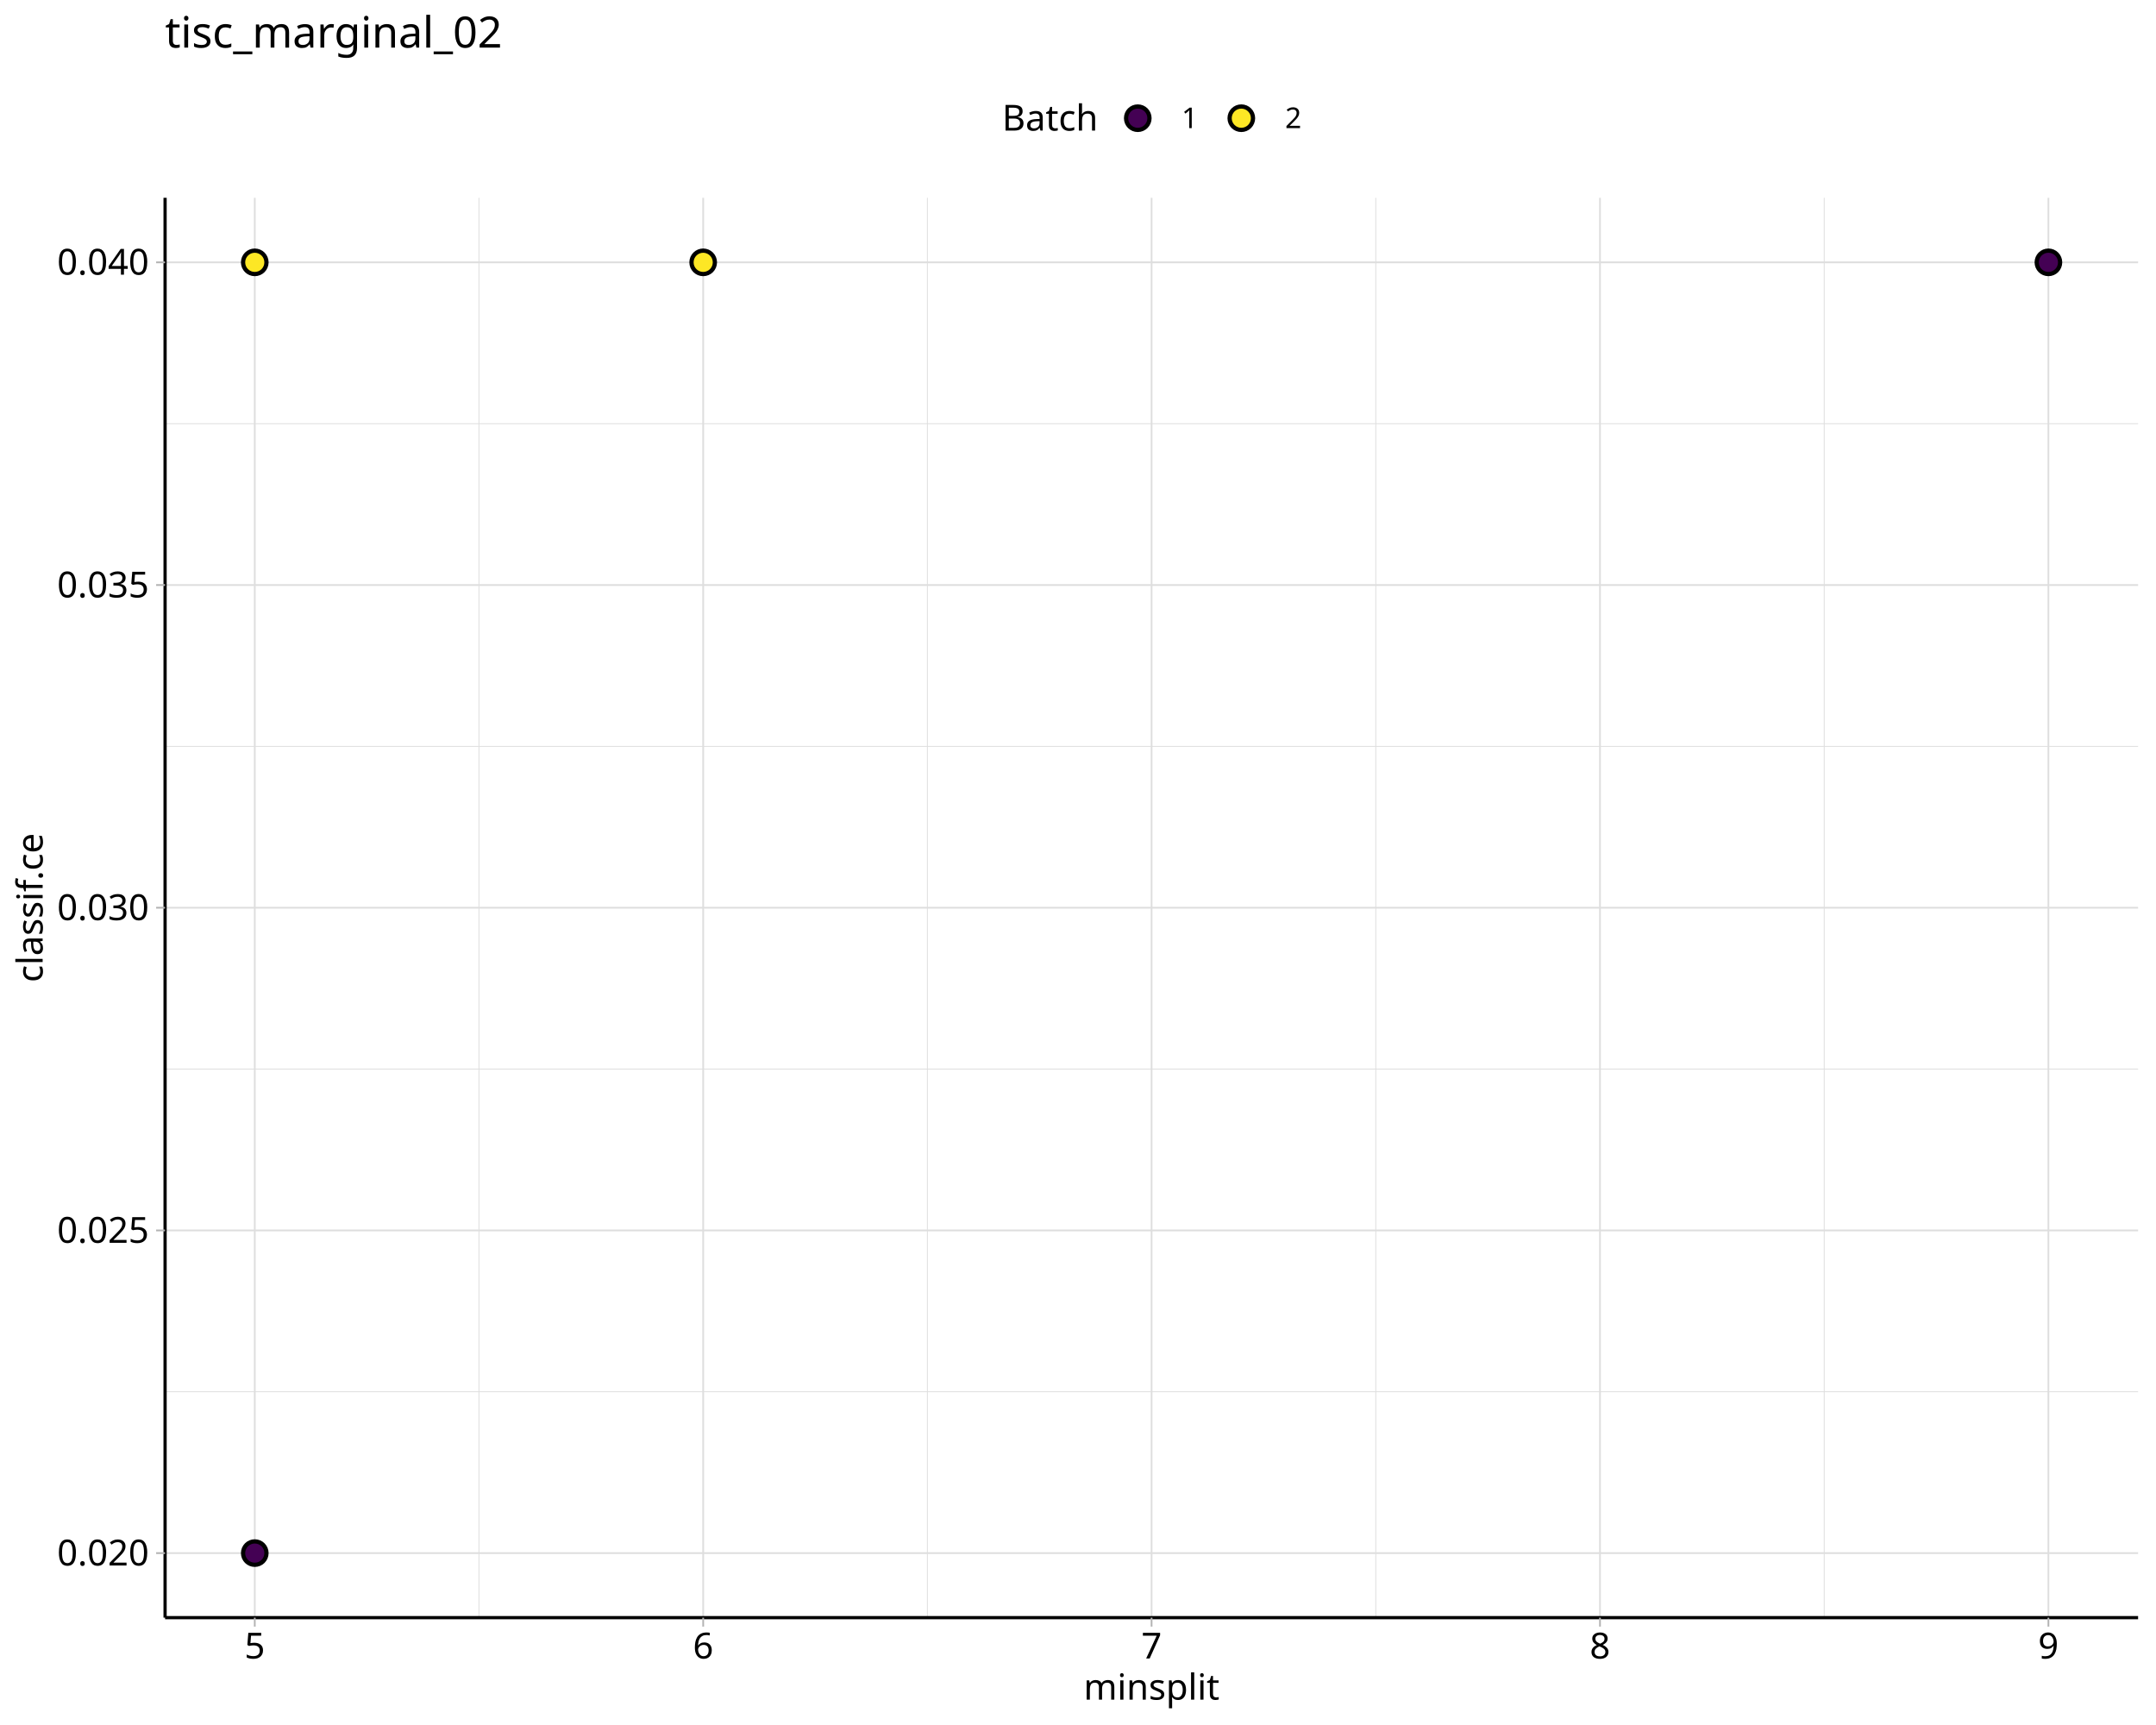
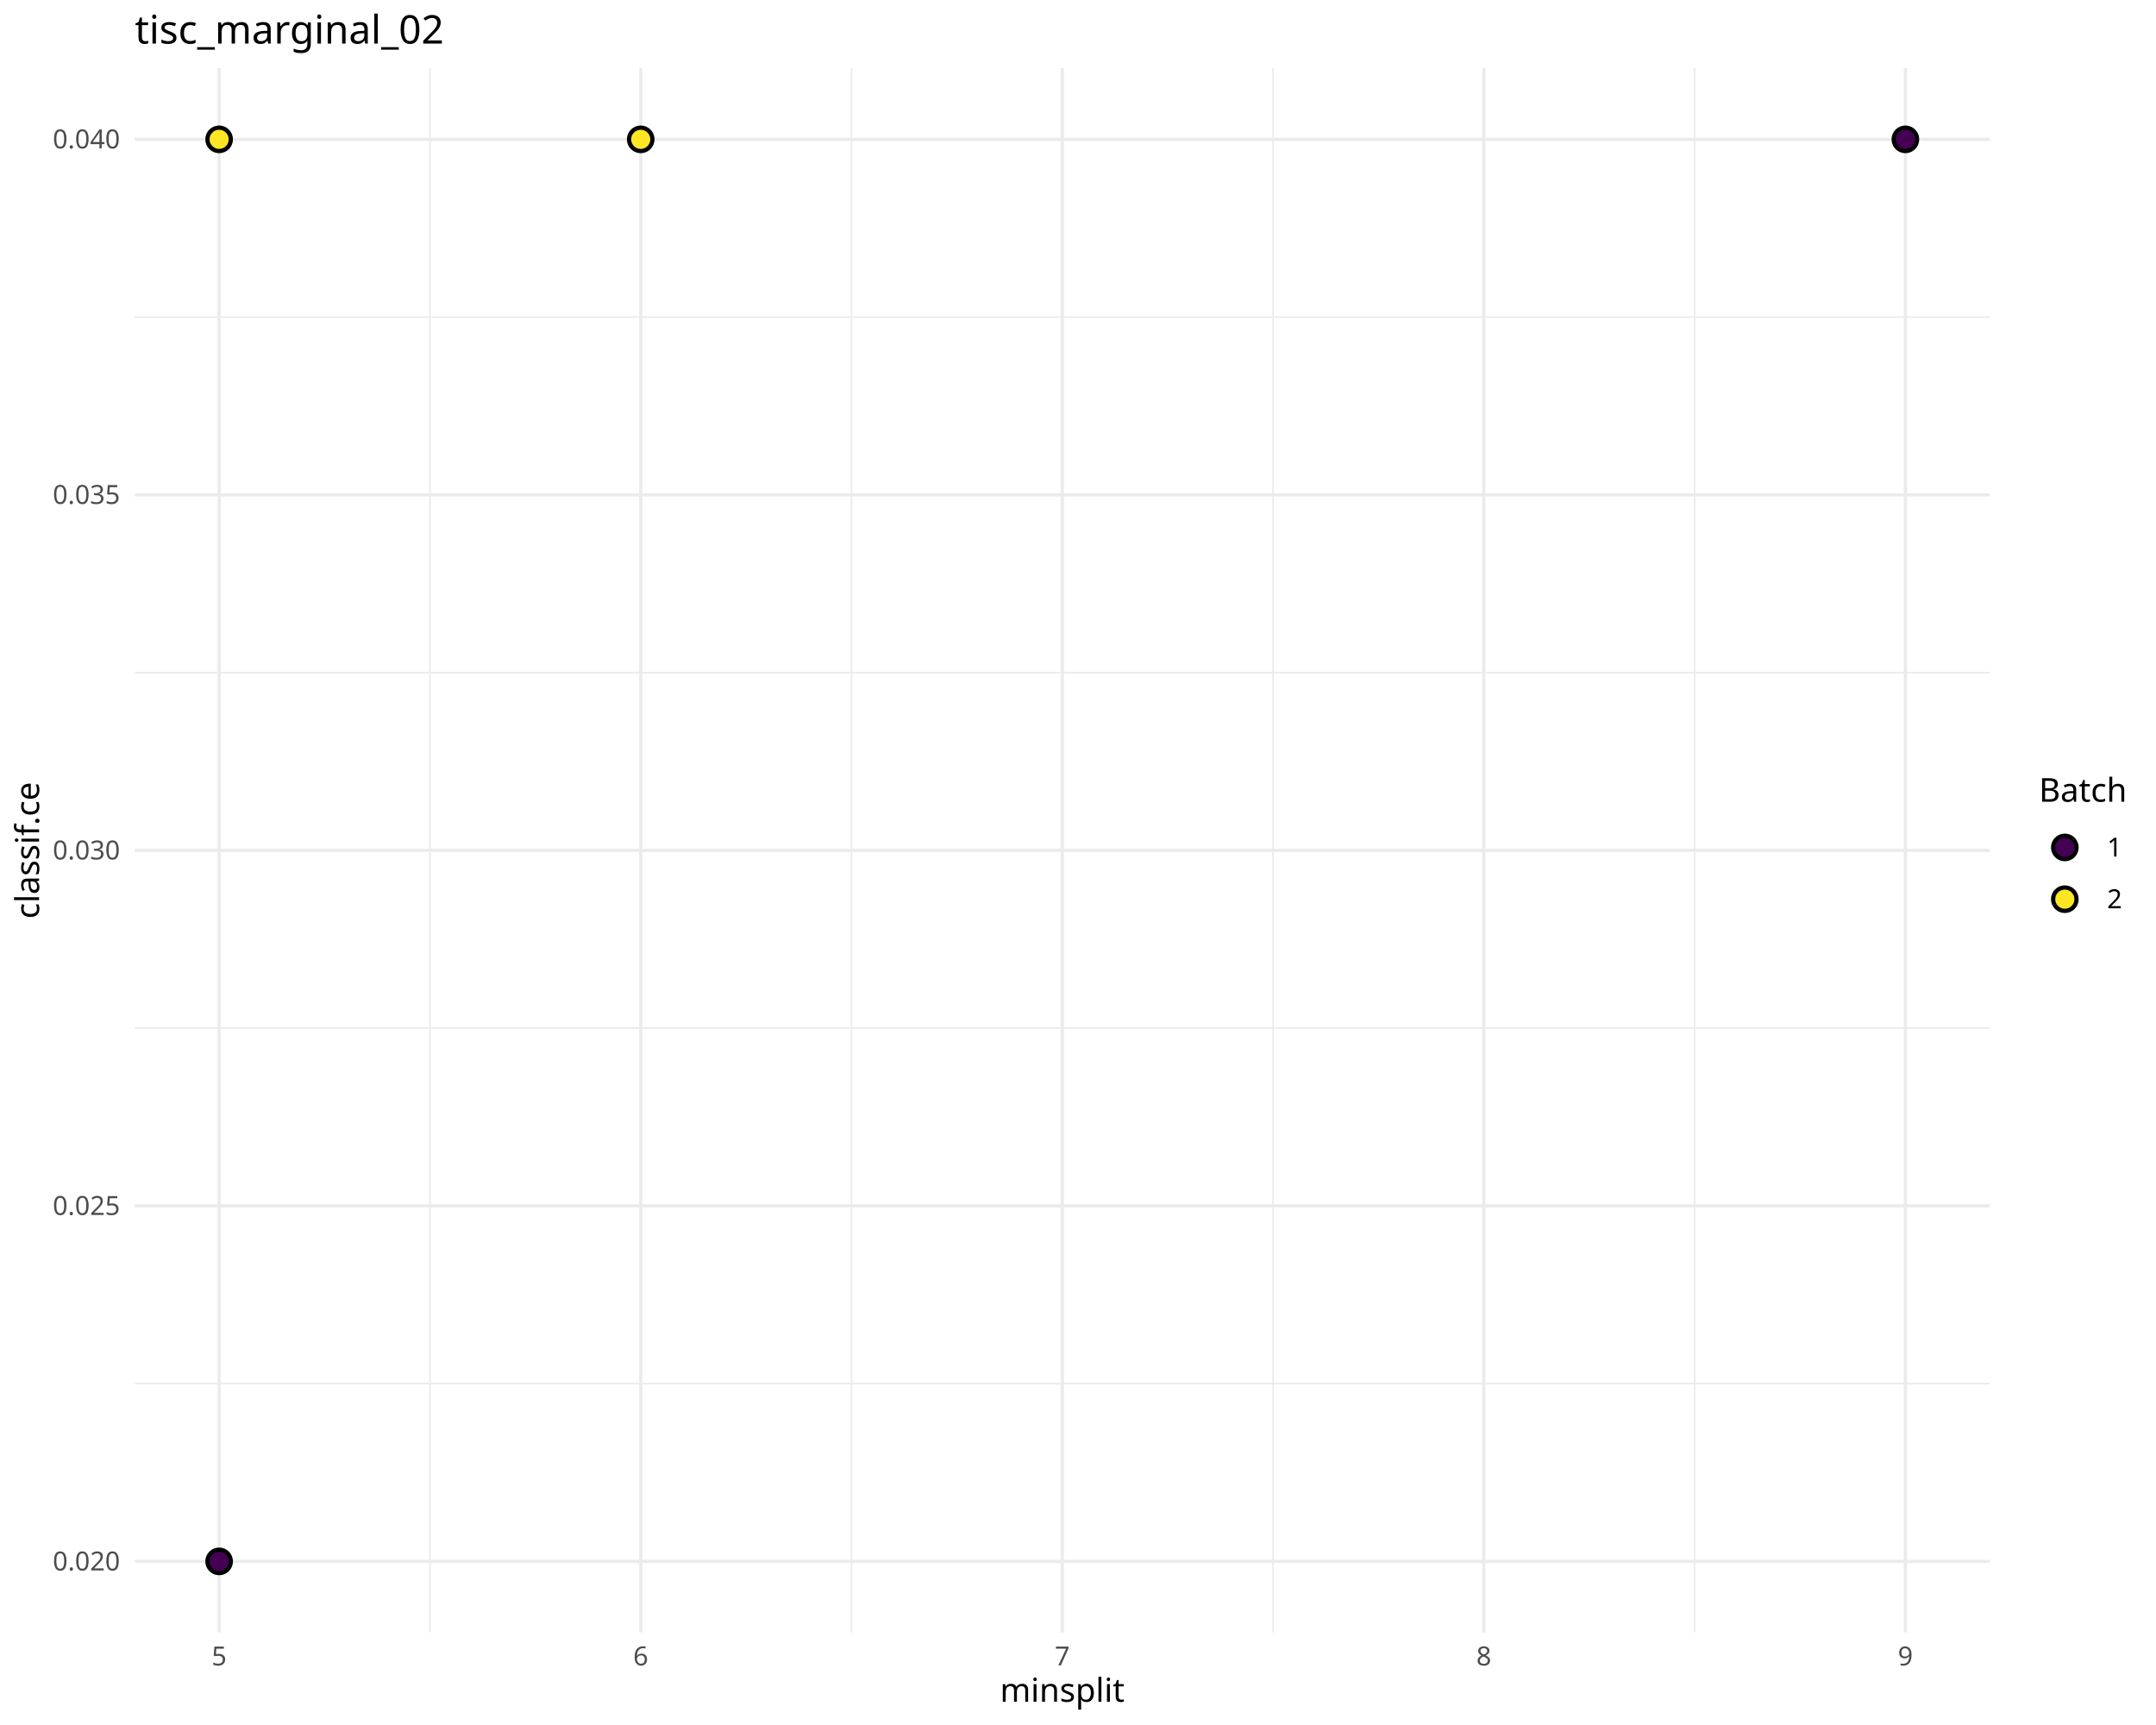
<svg xmlns="http://www.w3.org/2000/svg" class="svglite" data-engine-version="2.0" width="720.00pt" height="576.00pt" viewBox="0 0 720.00 576.00">
  <defs>
    <style type="text/css">
    .svglite line, .svglite polyline, .svglite polygon, .svglite path, .svglite rect, .svglite circle {
      fill: none;
      stroke: #000000;
      stroke-linecap: round;
      stroke-linejoin: round;
      stroke-miterlimit: 10.00;
    }
  </style>
  </defs>
  <rect width="100%" height="100%" style="stroke: none; fill: #FFFFFF;" />
  <defs>
    <clipPath id="cpMC4wMHw3MjAuMDB8MC4wMHw1NzYuMDA=">
      <rect x="0.00" y="0.00" width="720.00" height="576.00" />
    </clipPath>
  </defs>
  <g clip-path="url(#cpMC4wMHw3MjAuMDB8MC4wMHw1NzYuMDA=)">
-     <rect x="0.00" y="0.00" width="720.00" height="576.00" style="stroke-width: 1.16; stroke: #FFFFFF; fill: #FFFFFF;" />
-   </g>
+ </g>
  <defs>
-     <clipPath id="cpNTUuMTN8NzE0LjAyfDY2LjA1fDU0MC4xNQ==">
-       <rect x="55.13" y="66.05" width="658.90" height="474.11" />
+     <clipPath id="cpNDUuMDN8NjY0LjQ3fDIyLjc4fDU0NS4xMQ==">
+       <rect x="45.03" y="22.78" width="619.44" height="522.33" />
    </clipPath>
  </defs>
-   <g clip-path="url(#cpNTUuMTN8NzE0LjAyfDY2LjA1fDU0MC4xNQ==)">
-     <rect x="55.13" y="66.05" width="658.90" height="474.11" style="stroke-width: 1.16; stroke: none; fill: #FFFFFF;" />
-     <polyline points="55.13,464.73 714.02,464.73 " style="stroke-width: 0.29; stroke: #DEDEDE; stroke-linecap: butt;" />
-     <polyline points="55.13,356.98 714.02,356.98 " style="stroke-width: 0.29; stroke: #DEDEDE; stroke-linecap: butt;" />
-     <polyline points="55.13,249.22 714.02,249.22 " style="stroke-width: 0.29; stroke: #DEDEDE; stroke-linecap: butt;" />
-     <polyline points="55.13,141.47 714.02,141.47 " style="stroke-width: 0.29; stroke: #DEDEDE; stroke-linecap: butt;" />
-     <polyline points="159.95,540.15 159.95,66.05 " style="stroke-width: 0.29; stroke: #DEDEDE; stroke-linecap: butt;" />
-     <polyline points="309.70,540.15 309.70,66.05 " style="stroke-width: 0.29; stroke: #DEDEDE; stroke-linecap: butt;" />
-     <polyline points="459.45,540.15 459.45,66.05 " style="stroke-width: 0.29; stroke: #DEDEDE; stroke-linecap: butt;" />
-     <polyline points="609.20,540.15 609.20,66.05 " style="stroke-width: 0.29; stroke: #DEDEDE; stroke-linecap: butt;" />
-     <polyline points="55.13,518.60 714.02,518.60 " style="stroke-width: 0.58; stroke: #DEDEDE; stroke-linecap: butt;" />
-     <polyline points="55.13,410.85 714.02,410.85 " style="stroke-width: 0.58; stroke: #DEDEDE; stroke-linecap: butt;" />
-     <polyline points="55.13,303.10 714.02,303.10 " style="stroke-width: 0.58; stroke: #DEDEDE; stroke-linecap: butt;" />
-     <polyline points="55.13,195.35 714.02,195.35 " style="stroke-width: 0.58; stroke: #DEDEDE; stroke-linecap: butt;" />
-     <polyline points="55.13,87.60 714.02,87.60 " style="stroke-width: 0.58; stroke: #DEDEDE; stroke-linecap: butt;" />
-     <polyline points="85.08,540.15 85.08,66.05 " style="stroke-width: 0.58; stroke: #DEDEDE; stroke-linecap: butt;" />
-     <polyline points="234.83,540.15 234.83,66.05 " style="stroke-width: 0.58; stroke: #DEDEDE; stroke-linecap: butt;" />
-     <polyline points="384.57,540.15 384.57,66.05 " style="stroke-width: 0.58; stroke: #DEDEDE; stroke-linecap: butt;" />
-     <polyline points="534.32,540.15 534.32,66.05 " style="stroke-width: 0.58; stroke: #DEDEDE; stroke-linecap: butt;" />
-     <polyline points="684.07,540.15 684.07,66.05 " style="stroke-width: 0.58; stroke: #DEDEDE; stroke-linecap: butt;" />
-     <circle cx="85.08" cy="518.60" r="3.91" style="stroke-width: 1.42; fill: #440154;" />
-     <circle cx="684.07" cy="87.60" r="3.91" style="stroke-width: 1.42; fill: #440154;" />
-     <circle cx="234.83" cy="87.60" r="3.91" style="stroke-width: 1.42; fill: #FDE725;" />
-     <circle cx="85.08" cy="87.60" r="3.91" style="stroke-width: 1.42; fill: #FDE725;" />
+   <g clip-path="url(#cpNDUuMDN8NjY0LjQ3fDIyLjc4fDU0NS4xMQ==)">
+     <polyline points="45.03,462.01 664.47,462.01 " style="stroke-width: 0.53; stroke: #EBEBEB; stroke-linecap: butt;" />
+     <polyline points="45.03,343.30 664.47,343.30 " style="stroke-width: 0.53; stroke: #EBEBEB; stroke-linecap: butt;" />
+     <polyline points="45.03,224.59 664.47,224.59 " style="stroke-width: 0.53; stroke: #EBEBEB; stroke-linecap: butt;" />
+     <polyline points="45.03,105.88 664.47,105.88 " style="stroke-width: 0.53; stroke: #EBEBEB; stroke-linecap: butt;" />
+     <polyline points="143.57,545.11 143.57,22.78 " style="stroke-width: 0.53; stroke: #EBEBEB; stroke-linecap: butt;" />
+     <polyline points="284.36,545.11 284.36,22.78 " style="stroke-width: 0.53; stroke: #EBEBEB; stroke-linecap: butt;" />
+     <polyline points="425.14,545.11 425.14,22.78 " style="stroke-width: 0.53; stroke: #EBEBEB; stroke-linecap: butt;" />
+     <polyline points="565.92,545.11 565.92,22.78 " style="stroke-width: 0.53; stroke: #EBEBEB; stroke-linecap: butt;" />
+     <polyline points="45.03,521.37 664.47,521.37 " style="stroke-width: 1.07; stroke: #EBEBEB; stroke-linecap: butt;" />
+     <polyline points="45.03,402.66 664.47,402.66 " style="stroke-width: 1.07; stroke: #EBEBEB; stroke-linecap: butt;" />
+     <polyline points="45.03,283.95 664.47,283.95 " style="stroke-width: 1.07; stroke: #EBEBEB; stroke-linecap: butt;" />
+     <polyline points="45.03,165.24 664.47,165.24 " style="stroke-width: 1.07; stroke: #EBEBEB; stroke-linecap: butt;" />
+     <polyline points="45.03,46.53 664.47,46.53 " style="stroke-width: 1.07; stroke: #EBEBEB; stroke-linecap: butt;" />
+     <polyline points="73.18,545.11 73.18,22.78 " style="stroke-width: 1.07; stroke: #EBEBEB; stroke-linecap: butt;" />
+     <polyline points="213.97,545.11 213.97,22.78 " style="stroke-width: 1.07; stroke: #EBEBEB; stroke-linecap: butt;" />
+     <polyline points="354.75,545.11 354.75,22.78 " style="stroke-width: 1.07; stroke: #EBEBEB; stroke-linecap: butt;" />
+     <polyline points="495.53,545.11 495.53,22.78 " style="stroke-width: 1.07; stroke: #EBEBEB; stroke-linecap: butt;" />
+     <polyline points="636.31,545.11 636.31,22.78 " style="stroke-width: 1.07; stroke: #EBEBEB; stroke-linecap: butt;" />
+     <circle cx="73.18" cy="521.37" r="3.91" style="stroke-width: 1.42; fill: #440154;" />
+     <circle cx="636.31" cy="46.53" r="3.91" style="stroke-width: 1.42; fill: #440154;" />
+     <circle cx="213.97" cy="46.53" r="3.91" style="stroke-width: 1.42; fill: #FDE725;" />
+     <circle cx="73.18" cy="46.53" r="3.91" style="stroke-width: 1.42; fill: #FDE725;" />
  </g>
  <g clip-path="url(#cpMC4wMHw3MjAuMDB8MC4wMHw1NzYuMDA=)">
-     <polyline points="55.13,540.15 55.13,66.05 " style="stroke-width: 1.07; stroke-linecap: butt;" />
-     <text x="49.75" y="522.73" text-anchor="end" style="font-size: 12.00px; font-family: sans;" textLength="30.03px" lengthAdjust="spacingAndGlyphs">0.020</text>
-     <text x="49.75" y="414.98" text-anchor="end" style="font-size: 12.00px; font-family: sans;" textLength="30.03px" lengthAdjust="spacingAndGlyphs">0.025</text>
-     <text x="49.75" y="307.23" text-anchor="end" style="font-size: 12.00px; font-family: sans;" textLength="30.03px" lengthAdjust="spacingAndGlyphs">0.030</text>
-     <text x="49.75" y="199.48" text-anchor="end" style="font-size: 12.00px; font-family: sans;" textLength="30.03px" lengthAdjust="spacingAndGlyphs">0.035</text>
-     <text x="49.75" y="91.72" text-anchor="end" style="font-size: 12.00px; font-family: sans;" textLength="30.03px" lengthAdjust="spacingAndGlyphs">0.040</text>
-     <polyline points="52.14,518.60 55.13,518.60 " style="stroke-width: 0.58; stroke: #B3B3B3; stroke-linecap: butt;" />
-     <polyline points="52.14,410.85 55.13,410.85 " style="stroke-width: 0.58; stroke: #B3B3B3; stroke-linecap: butt;" />
-     <polyline points="52.14,303.10 55.13,303.10 " style="stroke-width: 0.58; stroke: #B3B3B3; stroke-linecap: butt;" />
-     <polyline points="52.14,195.35 55.13,195.35 " style="stroke-width: 0.58; stroke: #B3B3B3; stroke-linecap: butt;" />
-     <polyline points="52.14,87.60 55.13,87.60 " style="stroke-width: 0.58; stroke: #B3B3B3; stroke-linecap: butt;" />
-     <polyline points="55.13,540.15 714.02,540.15 " style="stroke-width: 1.07; stroke-linecap: butt;" />
-     <polyline points="85.08,543.14 85.08,540.15 " style="stroke-width: 0.58; stroke: #B3B3B3; stroke-linecap: butt;" />
-     <polyline points="234.83,543.14 234.83,540.15 " style="stroke-width: 0.58; stroke: #B3B3B3; stroke-linecap: butt;" />
-     <polyline points="384.57,543.14 384.57,540.15 " style="stroke-width: 0.58; stroke: #B3B3B3; stroke-linecap: butt;" />
-     <polyline points="534.32,543.14 534.32,540.15 " style="stroke-width: 0.58; stroke: #B3B3B3; stroke-linecap: butt;" />
-     <polyline points="684.07,543.14 684.07,540.15 " style="stroke-width: 0.58; stroke: #B3B3B3; stroke-linecap: butt;" />
-     <text x="85.08" y="553.79" text-anchor="middle" style="font-size: 12.00px; font-family: sans;" textLength="6.67px" lengthAdjust="spacingAndGlyphs">5</text>
-     <text x="234.83" y="553.79" text-anchor="middle" style="font-size: 12.00px; font-family: sans;" textLength="6.67px" lengthAdjust="spacingAndGlyphs">6</text>
-     <text x="384.57" y="553.79" text-anchor="middle" style="font-size: 12.00px; font-family: sans;" textLength="6.67px" lengthAdjust="spacingAndGlyphs">7</text>
-     <text x="534.32" y="553.79" text-anchor="middle" style="font-size: 12.00px; font-family: sans;" textLength="6.67px" lengthAdjust="spacingAndGlyphs">8</text>
-     <text x="684.07" y="553.79" text-anchor="middle" style="font-size: 12.00px; font-family: sans;" textLength="6.67px" lengthAdjust="spacingAndGlyphs">9</text>
-     <text x="384.57" y="567.53" text-anchor="middle" style="font-size: 12.00px; font-family: sans;" textLength="40.68px" lengthAdjust="spacingAndGlyphs">minsplit</text>
-     <text transform="translate(14.24,303.10) rotate(-90)" text-anchor="middle" style="font-size: 12.00px; font-family: sans;" textLength="49.36px" lengthAdjust="spacingAndGlyphs">classif.ce</text>
-     <rect x="328.68" y="24.85" width="111.80" height="29.24" style="stroke-width: 1.16; stroke: none; fill: #FFFFFF;" />
-     <text x="334.65" y="43.60" style="font-size: 12.00px; font-family: sans;" textLength="30.69px" lengthAdjust="spacingAndGlyphs">Batch</text>
-     <circle cx="379.96" cy="39.47" r="3.91" style="stroke-width: 1.42; fill: #440154;" />
-     <circle cx="414.54" cy="39.47" r="3.91" style="stroke-width: 1.42; fill: #FDE725;" />
-     <text x="394.58" y="42.78" style="font-size: 9.60px; font-family: sans;" textLength="5.34px" lengthAdjust="spacingAndGlyphs">1</text>
-     <text x="429.16" y="42.78" style="font-size: 9.60px; font-family: sans;" textLength="5.34px" lengthAdjust="spacingAndGlyphs">2</text>
-     <text x="55.13" y="15.89" style="font-size: 14.40px; font-family: sans;" textLength="108.87px" lengthAdjust="spacingAndGlyphs">tisc_marginal_02</text>
+     <text x="40.10" y="524.40" text-anchor="end" style="font-size: 8.80px; fill: #4D4D4D; font-family: sans;" textLength="22.02px" lengthAdjust="spacingAndGlyphs">0.020</text>
+     <text x="40.10" y="405.69" text-anchor="end" style="font-size: 8.80px; fill: #4D4D4D; font-family: sans;" textLength="22.02px" lengthAdjust="spacingAndGlyphs">0.025</text>
+     <text x="40.10" y="286.98" text-anchor="end" style="font-size: 8.80px; fill: #4D4D4D; font-family: sans;" textLength="22.02px" lengthAdjust="spacingAndGlyphs">0.030</text>
+     <text x="40.10" y="168.26" text-anchor="end" style="font-size: 8.80px; fill: #4D4D4D; font-family: sans;" textLength="22.02px" lengthAdjust="spacingAndGlyphs">0.035</text>
+     <text x="40.10" y="49.55" text-anchor="end" style="font-size: 8.80px; fill: #4D4D4D; font-family: sans;" textLength="22.02px" lengthAdjust="spacingAndGlyphs">0.040</text>
+     <text x="73.18" y="556.10" text-anchor="middle" style="font-size: 8.80px; fill: #4D4D4D; font-family: sans;" textLength="4.89px" lengthAdjust="spacingAndGlyphs">5</text>
+     <text x="213.97" y="556.10" text-anchor="middle" style="font-size: 8.80px; fill: #4D4D4D; font-family: sans;" textLength="4.89px" lengthAdjust="spacingAndGlyphs">6</text>
+     <text x="354.75" y="556.10" text-anchor="middle" style="font-size: 8.80px; fill: #4D4D4D; font-family: sans;" textLength="4.89px" lengthAdjust="spacingAndGlyphs">7</text>
+     <text x="495.53" y="556.10" text-anchor="middle" style="font-size: 8.80px; fill: #4D4D4D; font-family: sans;" textLength="4.89px" lengthAdjust="spacingAndGlyphs">8</text>
+     <text x="636.31" y="556.10" text-anchor="middle" style="font-size: 8.80px; fill: #4D4D4D; font-family: sans;" textLength="4.89px" lengthAdjust="spacingAndGlyphs">9</text>
+     <text x="354.75" y="568.24" text-anchor="middle" style="font-size: 11.00px; font-family: sans;" textLength="37.29px" lengthAdjust="spacingAndGlyphs">minsplit</text>
+     <text transform="translate(13.05,283.95) rotate(-90)" text-anchor="middle" style="font-size: 11.00px; font-family: sans;" textLength="45.25px" lengthAdjust="spacingAndGlyphs">classif.ce</text>
+     <text x="680.91" y="267.71" style="font-size: 11.00px; font-family: sans;" textLength="28.14px" lengthAdjust="spacingAndGlyphs">Batch</text>
+     <circle cx="689.55" cy="282.97" r="3.91" style="stroke-width: 1.42; fill: #440154;" />
+     <circle cx="689.55" cy="300.25" r="3.91" style="stroke-width: 1.42; fill: #FDE725;" />
+     <text x="703.66" y="286.00" style="font-size: 8.80px; font-family: sans;" textLength="4.89px" lengthAdjust="spacingAndGlyphs">1</text>
+     <text x="703.66" y="303.28" style="font-size: 8.80px; font-family: sans;" textLength="4.89px" lengthAdjust="spacingAndGlyphs">2</text>
+     <text x="45.03" y="14.56" style="font-size: 13.20px; font-family: sans;" textLength="99.80px" lengthAdjust="spacingAndGlyphs">tisc_marginal_02</text>
  </g>
</svg>
